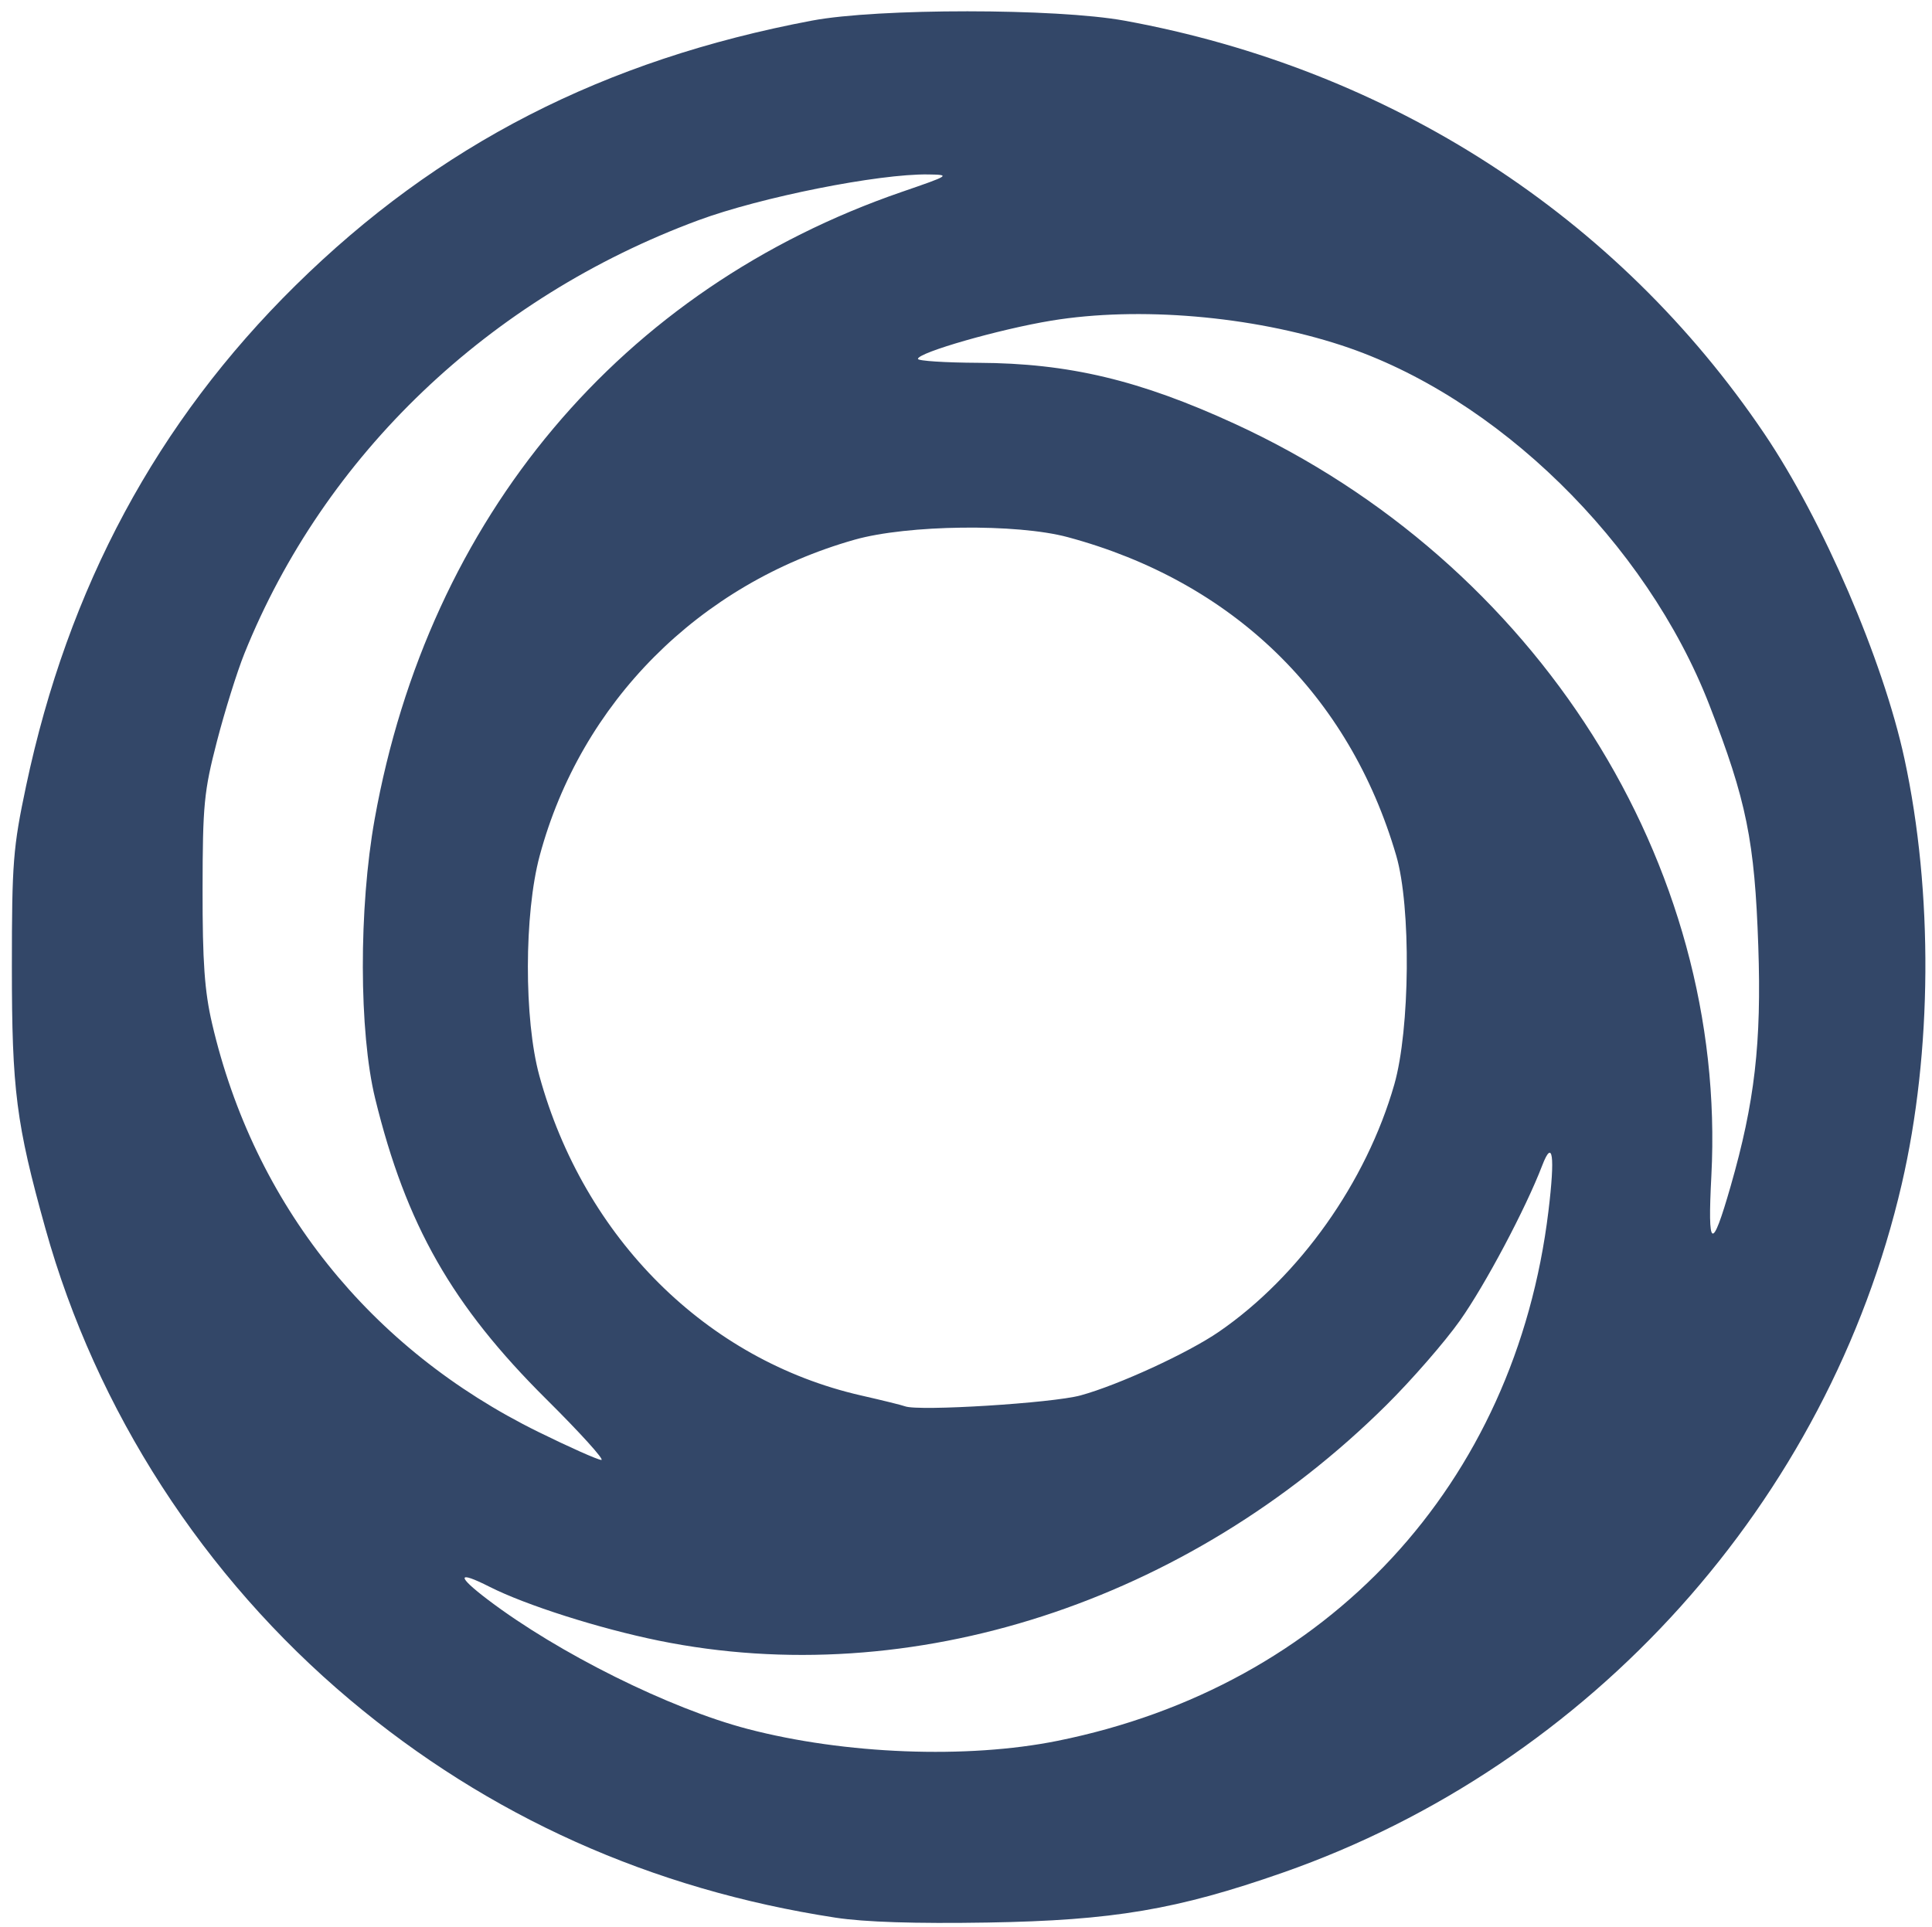
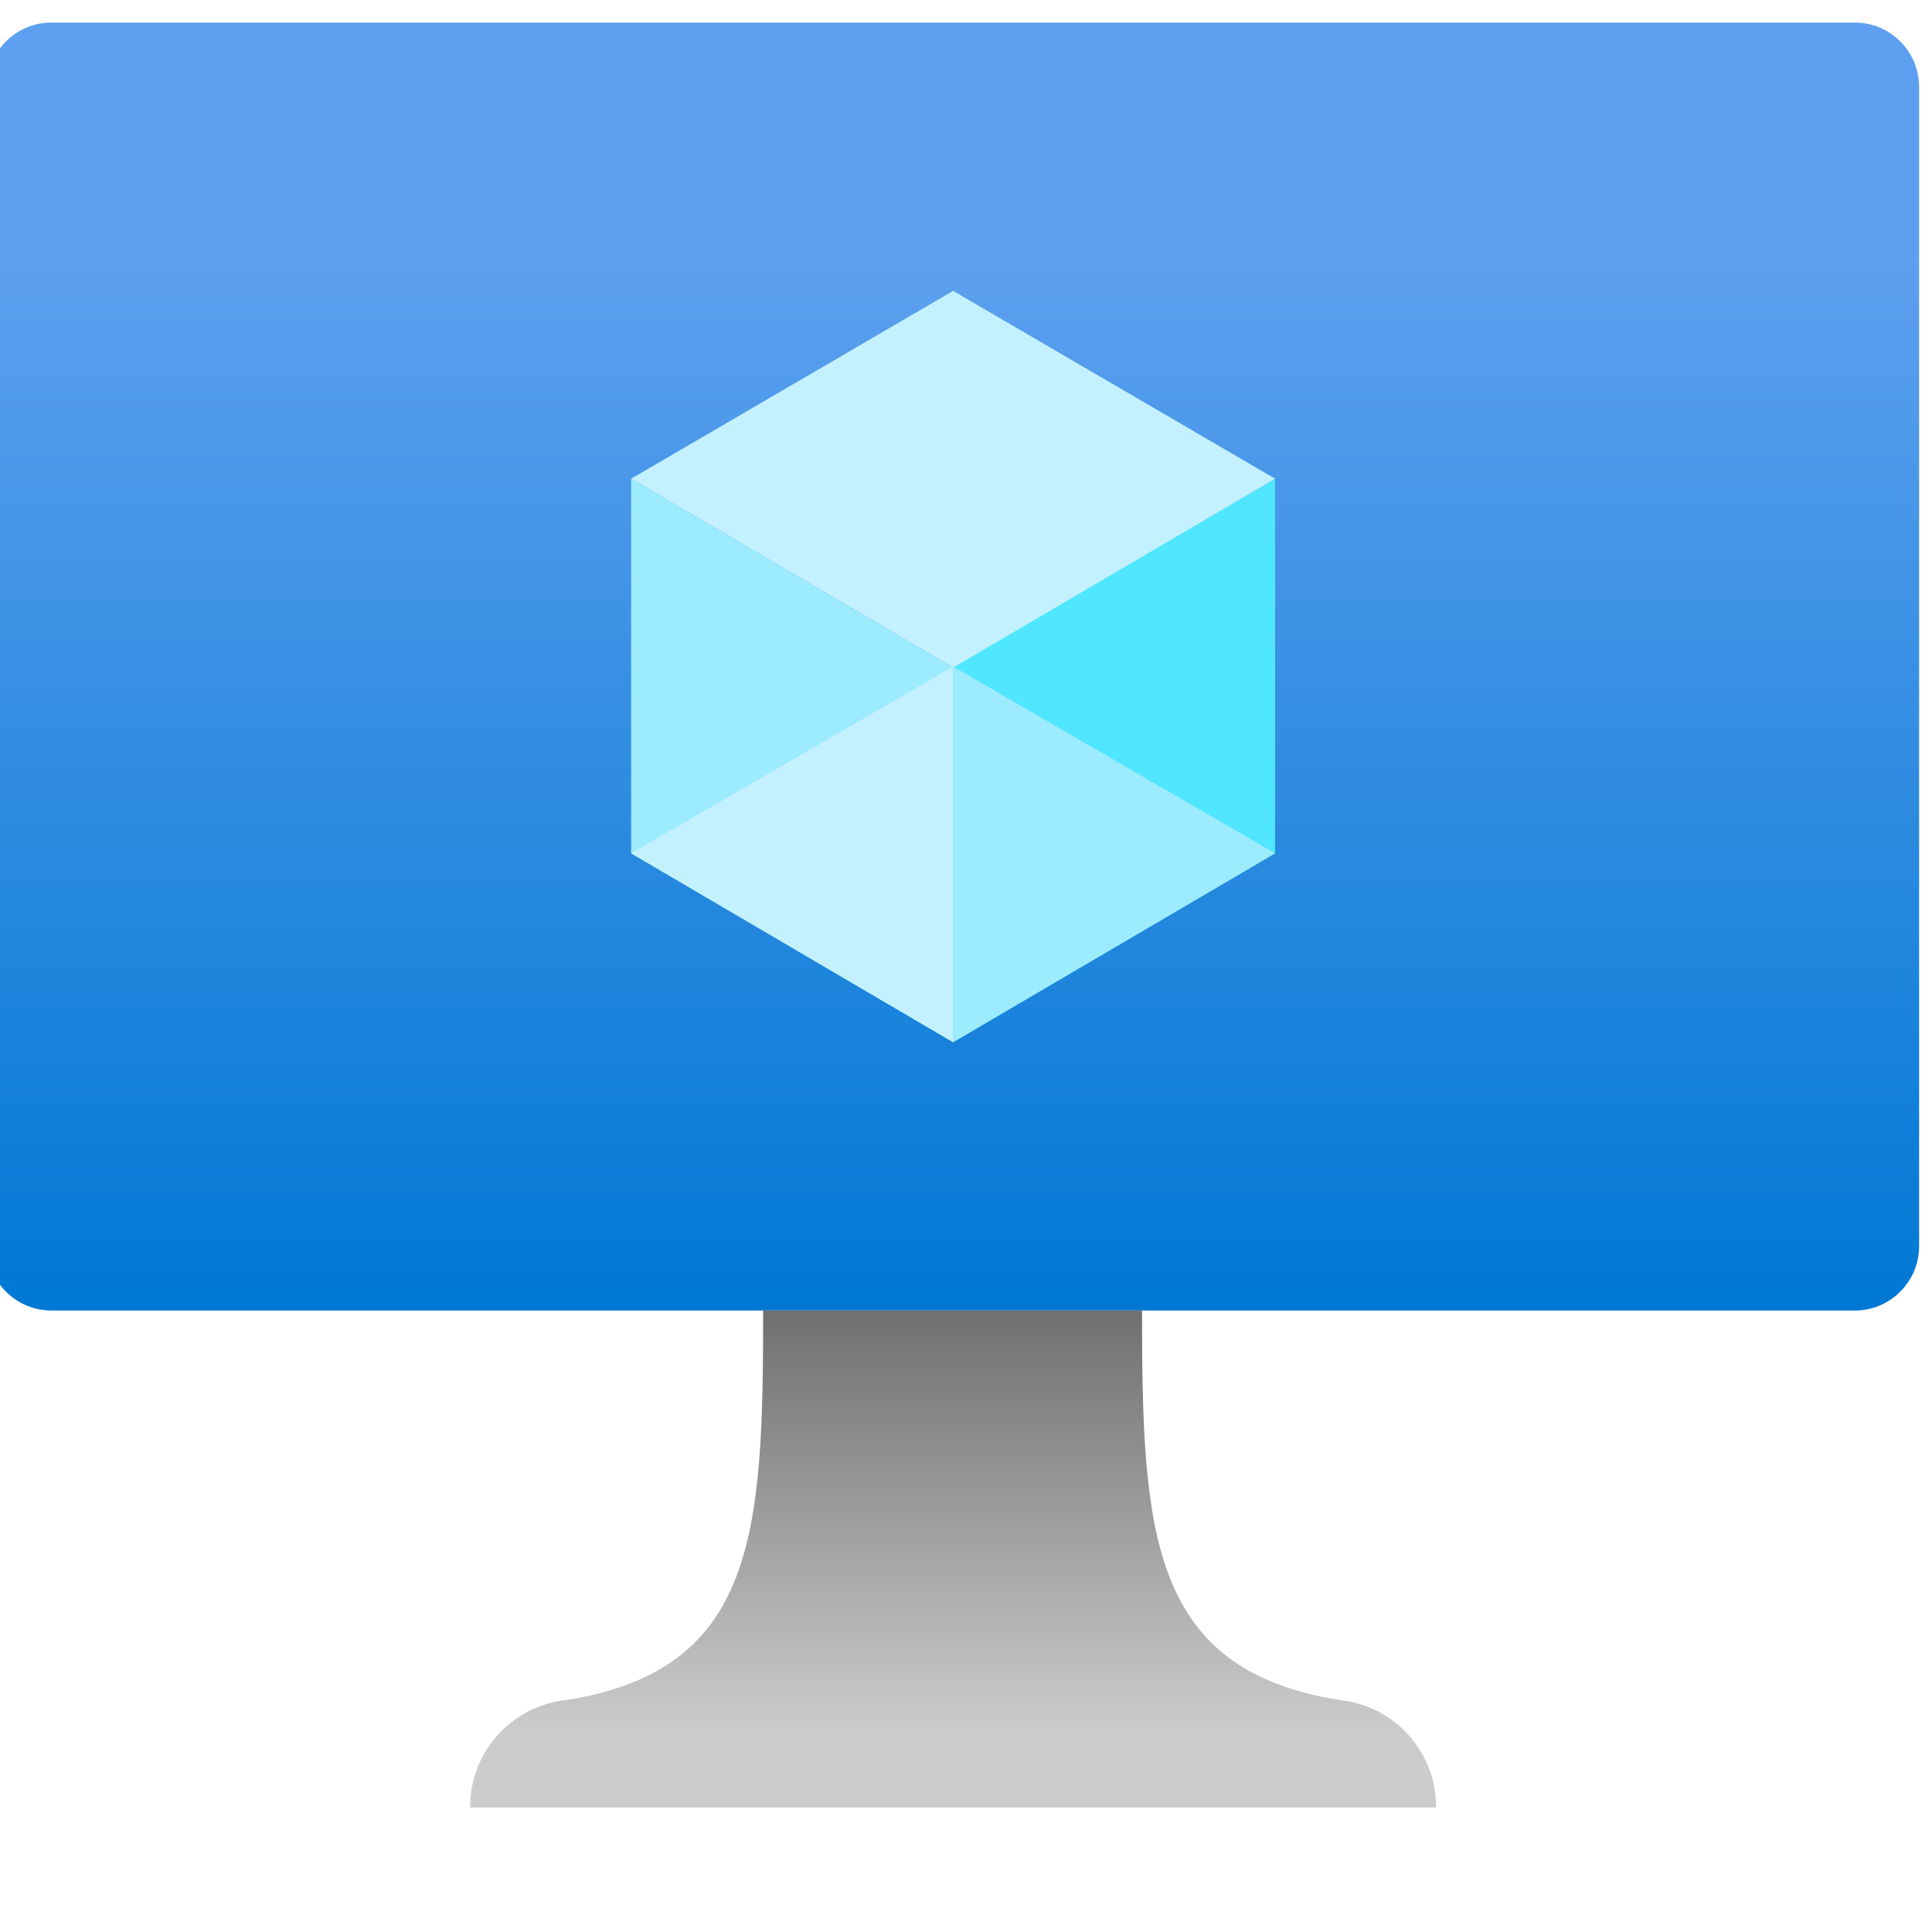
- <svg xmlns="http://www.w3.org/2000/svg" version="1.1" id="svg1" width="374" height="373" viewBox="0 0 374 373">
-   <g id="g1">
-     <path style="fill:#334768;fill-opacity:1" d="M 161.694,371.288 C 126.084,365.822 94.612,351.694 67.753,329.119 39.405,305.292 18.615,273.112 8.785,237.845 3.125,217.538 2.298,211.082 2.299,187.194 c 10e-4,-20.167 0.23,-23.083 2.747,-35 C 13.174,113.721 30.404,81.693 57.173,55.3 84.823,28.038 116.874,11.595 157.194,3.988 c 12.753,-2.406 47.29,-2.398 60.5,0.015 51.383,9.385 95.409,37.82 123.877,80.009 11.306,16.755 22.959,43.798 27.086,62.861 5.597,25.851 5.402,56.861 -0.519,82.407 -14.226,61.38 -60.084,112.403 -119.8,133.294 -20.477,7.164 -32.856,9.258 -57.145,9.666 -13.978,0.235 -23.842,-0.083 -29.5,-0.952 z m 43,-34.225 c 52.375,-10.56 88.638,-49.677 95.052,-102.532 1.309,-10.784 0.839,-14.205 -1.214,-8.843 -3.183,8.313 -11.016,23.077 -15.918,30.005 -2.919,4.125 -9.317,11.477 -14.218,16.338 -38.6,38.282 -92.01,55.582 -140.866,45.628 -11.523,-2.348 -25.757,-6.879 -32.766,-10.43 -6.325,-3.205 -6.442,-2.141 -0.278,2.535 13.631,10.339 35.155,21.045 50.241,24.991 18.823,4.923 42.482,5.833 59.966,2.308 z m -98.901,-66.119 c -18.29,-18.162 -27.191,-33.795 -33.168,-58.25 -3.144,-12.864 -3.188,-36.859 -0.1,-54.081 10.483,-58.46 47.718,-102.764 102.09,-121.472 9.293,-3.197 9.444,-3.298 5.079,-3.366 -9.598,-0.149 -32.416,4.4 -44.5,8.871 -40.522,14.995 -72.4,45.428 -87.889,83.907 -1.408,3.498 -3.8,11.148 -5.314,17 -2.504,9.672 -2.756,12.278 -2.776,28.64 -0.017,14.09 0.384,19.738 1.843,26 8.148,34.977 30.52,62.984 63.136,79.043 6.05,2.979 11.547,5.425 12.216,5.436 0.669,0.011 -4.109,-5.267 -10.617,-11.73 z m 103.401,-0.773 c 7.334,-2.01 20.784,-8.201 26.779,-12.325 15.591,-10.727 28.524,-28.966 33.936,-47.86 3.055,-10.665 3.262,-34.43 0.386,-44.291 -9.098,-31.201 -31.671,-53.097 -63.601,-61.694 -9.878,-2.66 -31.021,-2.406 -41.259,0.495 -30.091,8.526 -52.976,31.5 -60.964,61.2 -3.017,11.216 -3.049,31.68 -0.068,42.565 8.618,31.466 32.415,55.124 62.291,61.927 4.125,0.939 7.95,1.883 8.5,2.097 2.569,1.001 28.524,-0.612 34,-2.113 z m 125.82,-40.477 c 4.673,-16.256 5.999,-27.762 5.359,-46.49 -0.697,-20.397 -2.279,-28.189 -9.49,-46.752 -12.215,-31.443 -41.174,-59.751 -71.189,-69.586 -17.4,-5.702 -39.254,-7.564 -56.156,-4.786 -10.046,1.651 -25.845,6.18 -25.843,7.408 7.6e-4,0.389 5.288,0.73 11.75,0.76 17.447,0.079 31.176,3.348 49.568,11.802 58.475,26.879 95.422,85.186 92.275,145.623 -0.745,14.309 0.068,14.75 3.726,2.022 z" id="path1" />
+ <svg xmlns="http://www.w3.org/2000/svg" viewBox="0 0 18 18" class="" role="presentation" focusable="false" id="FxSymbol0-019" data-type="71">
+   <g>
+     <rect width="18" height="12" x="-.12" y=".21" fill="url(#2463f63d-8e90-42c4-9674-3bd93244a014)" rx=".6" />
+     <path fill="#50e6ff" d="M11.88 4.46v3.49l-3 1.76v-3.5l3-1.75z" />
+     <path fill="#c3f1ff" d="m11.88 4.46-3 1.76-3-1.76 3-1.75 3 1.75z" />
+     <path fill="#9cebff" d="M8.88 6.22v3.49l-3-1.76V4.46l3 1.76z" />
+     <path fill="#c3f1ff" d="m5.88 7.95 3-1.74v3.5l-3-1.76z" />
+     <path fill="#9cebff" d="m11.88 7.95-3-1.74v3.5l3-1.76z" />
+     <path fill="url(#2463f63d-8e90-42c4-9674-3bd93244a015)" d="M12.49 15.84c-1.78-.28-1.85-1.56-1.85-3.63H7.11c0 2.07-.06 3.35-1.84 3.63a1 1 0 0 0-.89 1h9a1 1 0 0 0-.89-1z" />
  </g>
+   <defs>
+     <linearGradient id="2463f63d-8e90-42c4-9674-3bd93244a014" x1="8.88" x2="8.88" y1="12.21" y2=".21" gradientUnits="userSpaceOnUse">
+       <stop offset="0" stop-color="#0078d4" />
+       <stop offset=".82" stop-color="#5ea0ef" />
+     </linearGradient>
+     <linearGradient id="2463f63d-8e90-42c4-9674-3bd93244a015" x1="8.88" x2="8.88" y1="16.84" y2="12.21" gradientUnits="userSpaceOnUse">
+       <stop offset=".15" stop-color="#ccc" />
+       <stop offset="1" stop-color="#707070" />
+     </linearGradient>
+   </defs>
</svg>
